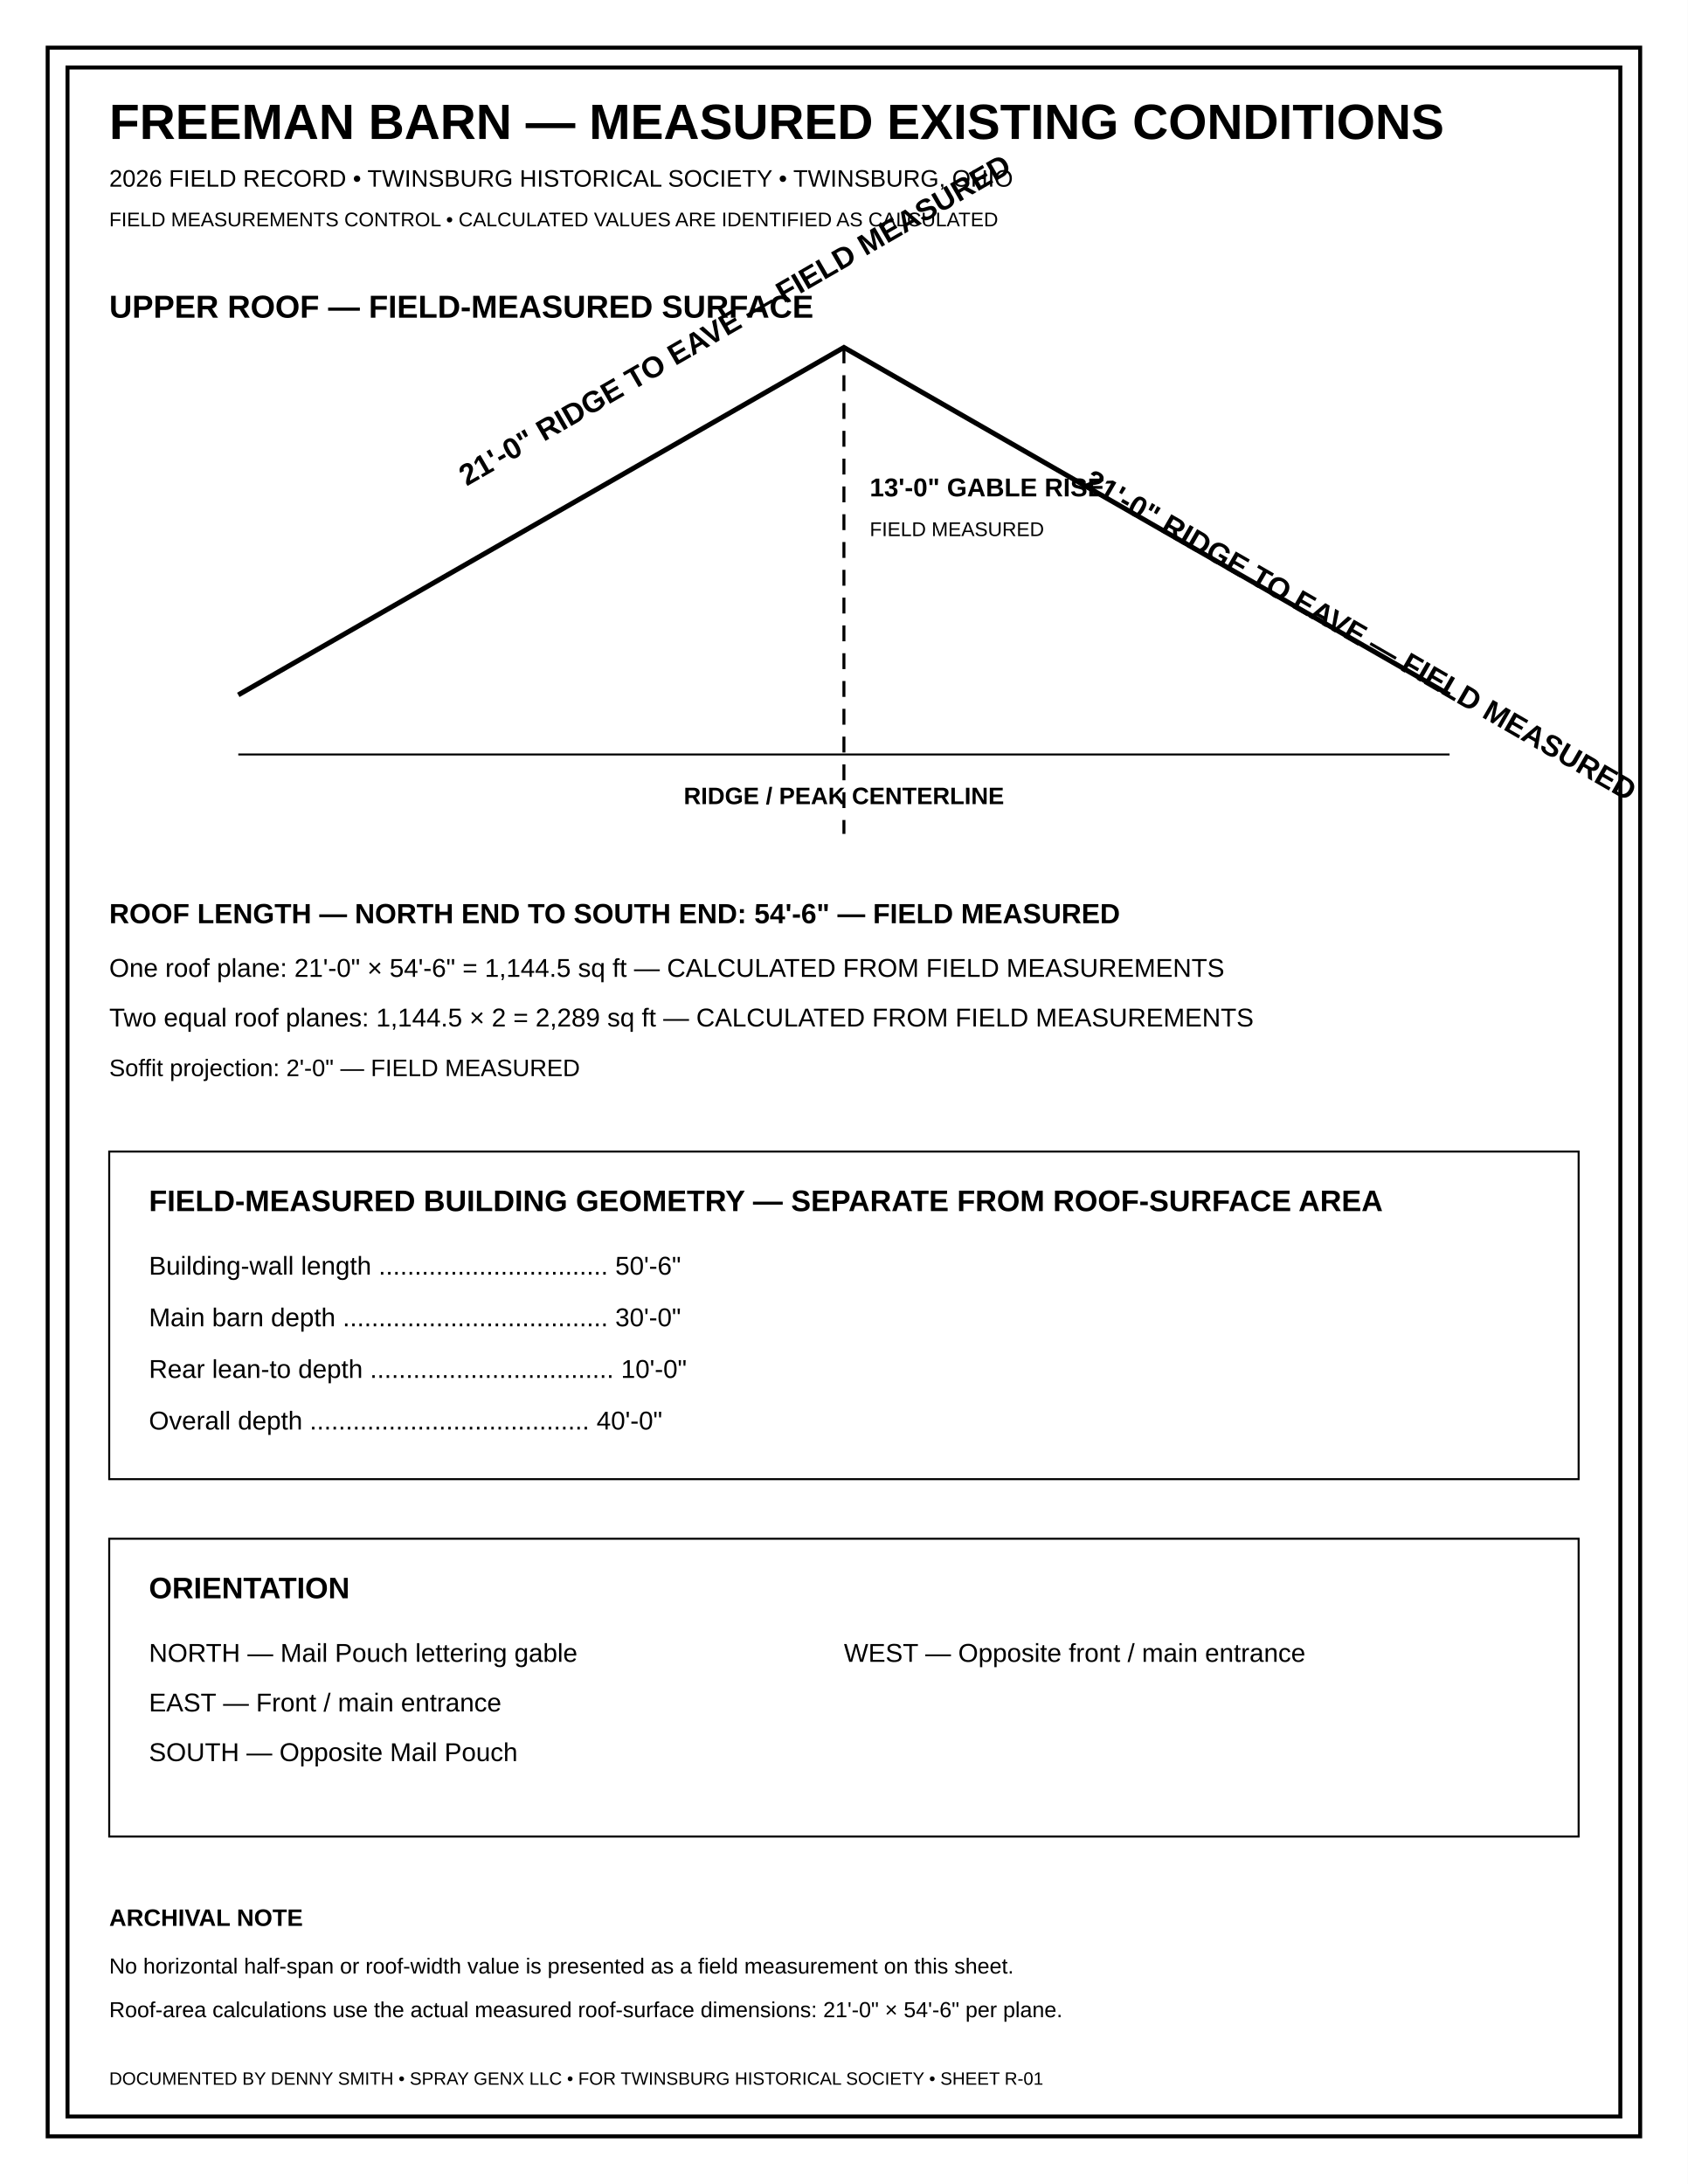
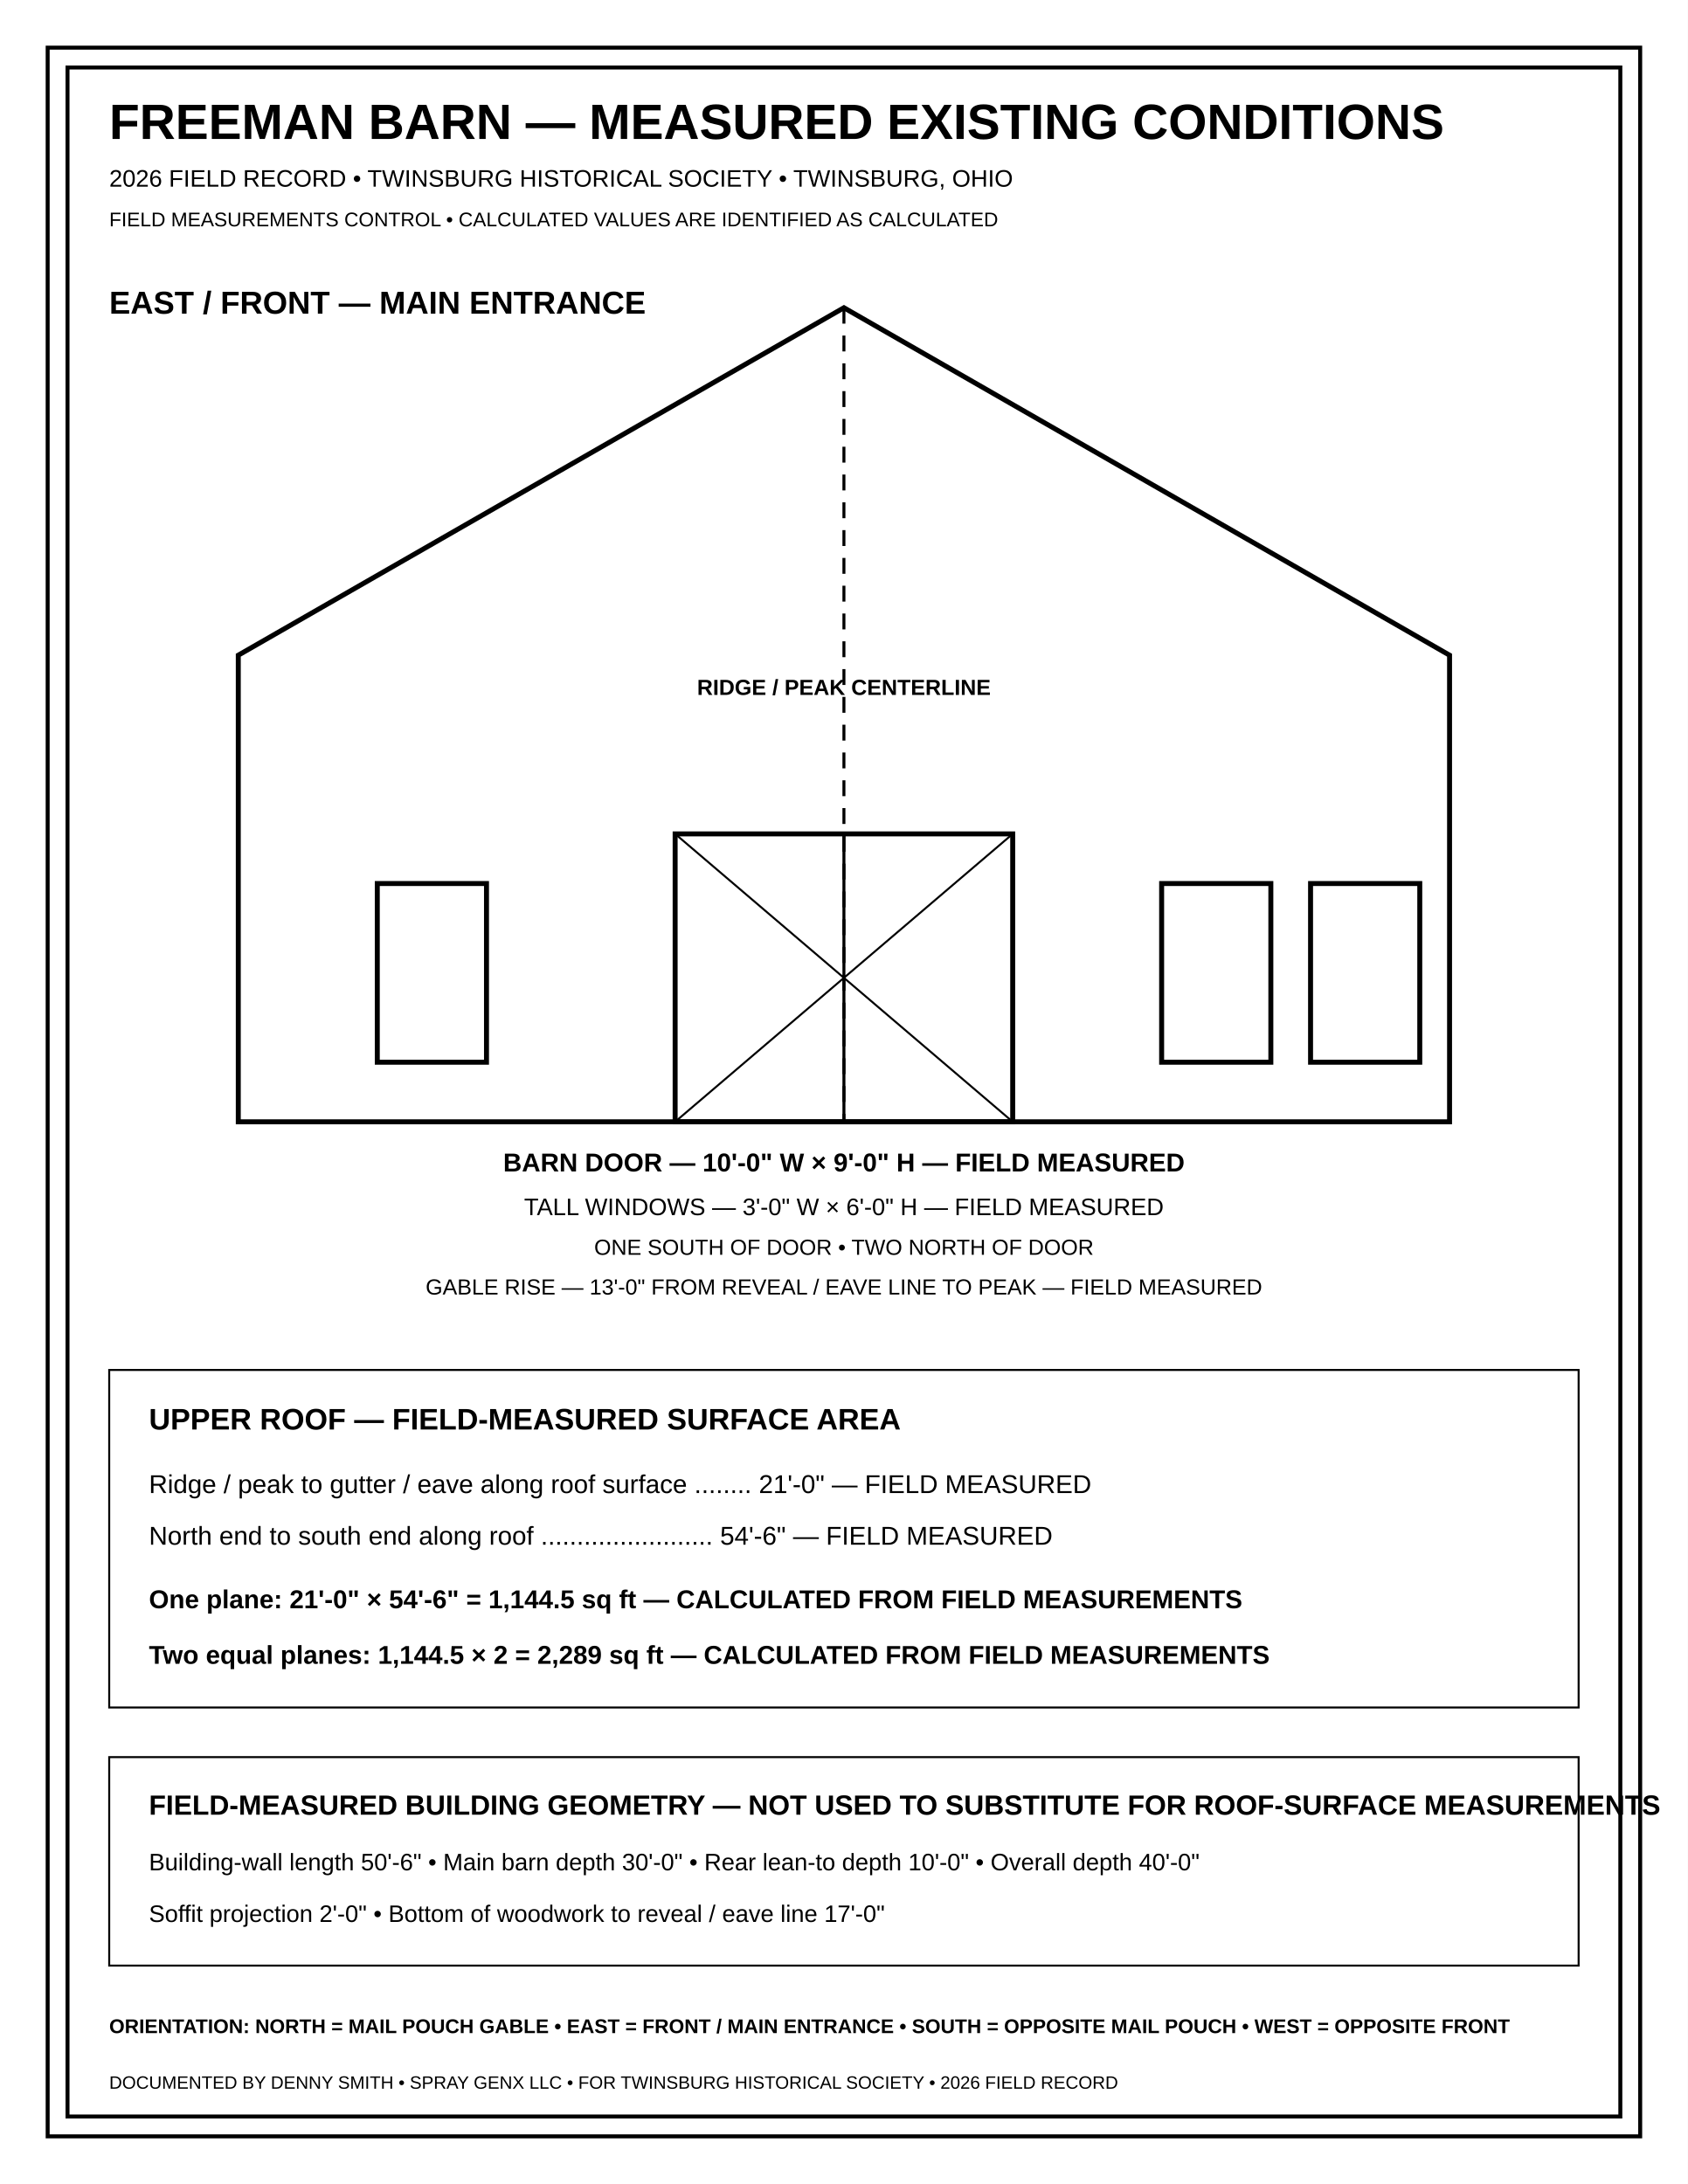
<svg xmlns="http://www.w3.org/2000/svg" width="8.5in" height="11in" viewBox="0 0 850 1100">
  <rect width="850" height="1100" fill="white" />
  <g fill="none" stroke="#000" stroke-width="2">
    <rect x="24" y="24" width="802" height="1052" />
    <rect x="34" y="34" width="782" height="1032" />
  </g>
  <g font-family="Arial,Helvetica,sans-serif" fill="#000">
    <text x="55" y="70" font-size="25" font-weight="700">FREEMAN BARN — MEASURED EXISTING CONDITIONS</text>
    <text x="55" y="94" font-size="12">2026 FIELD RECORD • TWINSBURG HISTORICAL SOCIETY • TWINSBURG, OHIO</text>
    <text x="55" y="114" font-size="10">FIELD MEASUREMENTS CONTROL • CALCULATED VALUES ARE IDENTIFIED AS CALCULATED</text>
  </g>
  <g font-family="Arial" fill="#000">
-     <text x="55" y="160" font-size="16" font-weight="700">UPPER ROOF — FIELD-MEASURED SURFACE</text>
+     <text x="55" y="158" font-size="16" font-weight="700">EAST / FRONT — MAIN ENTRANCE</text>
  </g>
  <g fill="none" stroke="#000" stroke-width="2.5">
-     <path d="M120 350 L425 175 L730 350" />
-     <line x1="425" y1="175" x2="425" y2="420" stroke-dasharray="8 6" stroke-width="1.5" />
-     <line x1="120" y1="380" x2="730" y2="380" stroke-width="1" />
+     <path d="M120 330 L425 155 L730 330 V565 H120 Z" />
+     <line x1="425" y1="155" x2="425" y2="565" stroke-dasharray="8 6" stroke-width="1.5" />
+     <rect x="340" y="420" width="170" height="145" />
+     <line x1="425" y1="420" x2="425" y2="565" stroke-width="1.5" />
+     <line x1="340" y1="420" x2="510" y2="565" stroke-width="1" />
+     <line x1="510" y1="420" x2="340" y2="565" stroke-width="1" />
+     <rect x="190" y="445" width="55" height="90" />
+     <rect x="585" y="445" width="55" height="90" />
+     <rect x="660" y="445" width="55" height="90" />
  </g>
  <g font-family="Arial" fill="#000">
-     <text x="235" y="245" font-size="15" font-weight="700" transform="rotate(-30 235 245)">21'-0" RIDGE TO EAVE — FIELD MEASURED</text>
-     <text x="545" y="245" font-size="15" font-weight="700" transform="rotate(30 545 245)">21'-0" RIDGE TO EAVE — FIELD MEASURED</text>
-     <text x="438" y="250" font-size="13" font-weight="700">13'-0" GABLE RISE</text>
-     <text x="438" y="270" font-size="10">FIELD MEASURED</text>
-     <text x="425" y="405" text-anchor="middle" font-size="12" font-weight="700">RIDGE / PEAK CENTERLINE</text>
-   </g>
-   <g fill="#000" font-family="Arial">
-     <text x="55" y="465" font-size="14" font-weight="700">ROOF LENGTH — NORTH END TO SOUTH END: 54'-6" — FIELD MEASURED</text>
-     <text x="55" y="492" font-size="13">One roof plane: 21'-0" × 54'-6" = 1,144.5 sq ft — CALCULATED FROM FIELD MEASUREMENTS</text>
-     <text x="55" y="517" font-size="13">Two equal roof planes: 1,144.5 × 2 = 2,289 sq ft — CALCULATED FROM FIELD MEASUREMENTS</text>
-     <text x="55" y="542" font-size="12">Soffit projection: 2'-0" — FIELD MEASURED</text>
+     <text x="425" y="350" text-anchor="middle" font-size="11" font-weight="700">RIDGE / PEAK CENTERLINE</text>
+     <text x="425" y="590" text-anchor="middle" font-size="13" font-weight="700">BARN DOOR — 10'-0" W × 9'-0" H — FIELD MEASURED</text>
+     <text x="425" y="612" text-anchor="middle" font-size="12">TALL WINDOWS — 3'-0" W × 6'-0" H — FIELD MEASURED</text>
+     <text x="425" y="632" text-anchor="middle" font-size="11">ONE SOUTH OF DOOR • TWO NORTH OF DOOR</text>
+     <text x="425" y="652" text-anchor="middle" font-size="11">GABLE RISE — 13'-0" FROM REVEAL / EAVE LINE TO PEAK — FIELD MEASURED</text>
  </g>
  <g fill="none" stroke="#000" stroke-width="1">
-     <rect x="55" y="580" width="740" height="165" />
+     <rect x="55" y="690" width="740" height="170" />
  </g>
  <g font-family="Arial" fill="#000">
-     <text x="75" y="610" font-size="15" font-weight="700">FIELD-MEASURED BUILDING GEOMETRY — SEPARATE FROM ROOF-SURFACE AREA</text>
-     <text x="75" y="642" font-size="13">Building-wall length ................................ 50'-6"</text>
-     <text x="75" y="668" font-size="13">Main barn depth ..................................... 30'-0"</text>
-     <text x="75" y="694" font-size="13">Rear lean-to depth .................................. 10'-0"</text>
-     <text x="75" y="720" font-size="13">Overall depth ....................................... 40'-0"</text>
+     <text x="75" y="720" font-size="15" font-weight="700">UPPER ROOF — FIELD-MEASURED SURFACE AREA</text>
+     <text x="75" y="752" font-size="13">Ridge / peak to gutter / eave along roof surface ........ 21'-0" — FIELD MEASURED</text>
+     <text x="75" y="778" font-size="13">North end to south end along roof ........................ 54'-6" — FIELD MEASURED</text>
+     <text x="75" y="810" font-size="13" font-weight="700">One plane: 21'-0" × 54'-6" = 1,144.5 sq ft — CALCULATED FROM FIELD MEASUREMENTS</text>
+     <text x="75" y="838" font-size="13" font-weight="700">Two equal planes: 1,144.5 × 2 = 2,289 sq ft — CALCULATED FROM FIELD MEASUREMENTS</text>
  </g>
  <g fill="none" stroke="#000" stroke-width="1">
-     <rect x="55" y="775" width="740" height="150" />
+     <rect x="55" y="885" width="740" height="105" />
  </g>
  <g font-family="Arial" fill="#000">
-     <text x="75" y="805" font-size="15" font-weight="700">ORIENTATION</text>
-     <text x="75" y="837" font-size="13">NORTH — Mail Pouch lettering gable</text>
-     <text x="75" y="862" font-size="13">EAST — Front / main entrance</text>
-     <text x="75" y="887" font-size="13">SOUTH — Opposite Mail Pouch</text>
-     <text x="425" y="837" font-size="13">WEST — Opposite front / main entrance</text>
+     <text x="75" y="914" font-size="14" font-weight="700">FIELD-MEASURED BUILDING GEOMETRY — NOT USED TO SUBSTITUTE FOR ROOF-SURFACE MEASUREMENTS</text>
+     <text x="75" y="942" font-size="12">Building-wall length 50'-6" • Main barn depth 30'-0" • Rear lean-to depth 10'-0" • Overall depth 40'-0"</text>
+     <text x="75" y="968" font-size="12">Soffit projection 2'-0" • Bottom of woodwork to reveal / eave line 17'-0"</text>
  </g>
  <g font-family="Arial" fill="#000">
-     <text x="55" y="970" font-size="12" font-weight="700">ARCHIVAL NOTE</text>
-     <text x="55" y="994" font-size="11">No horizontal half-span or roof-width value is presented as a field measurement on this sheet.</text>
-     <text x="55" y="1016" font-size="11">Roof-area calculations use the actual measured roof-surface dimensions: 21'-0" × 54'-6" per plane.</text>
-     <text x="55" y="1050" font-size="9">DOCUMENTED BY DENNY SMITH • SPRAY GENX LLC • FOR TWINSBURG HISTORICAL SOCIETY • SHEET R-01</text>
+     <text x="55" y="1024" font-size="10" font-weight="700">ORIENTATION: NORTH = MAIL POUCH GABLE • EAST = FRONT / MAIN ENTRANCE • SOUTH = OPPOSITE MAIL POUCH • WEST = OPPOSITE FRONT</text>
+     <text x="55" y="1052" font-size="9">DOCUMENTED BY DENNY SMITH • SPRAY GENX LLC • FOR TWINSBURG HISTORICAL SOCIETY • 2026 FIELD RECORD</text>
  </g>
</svg>
